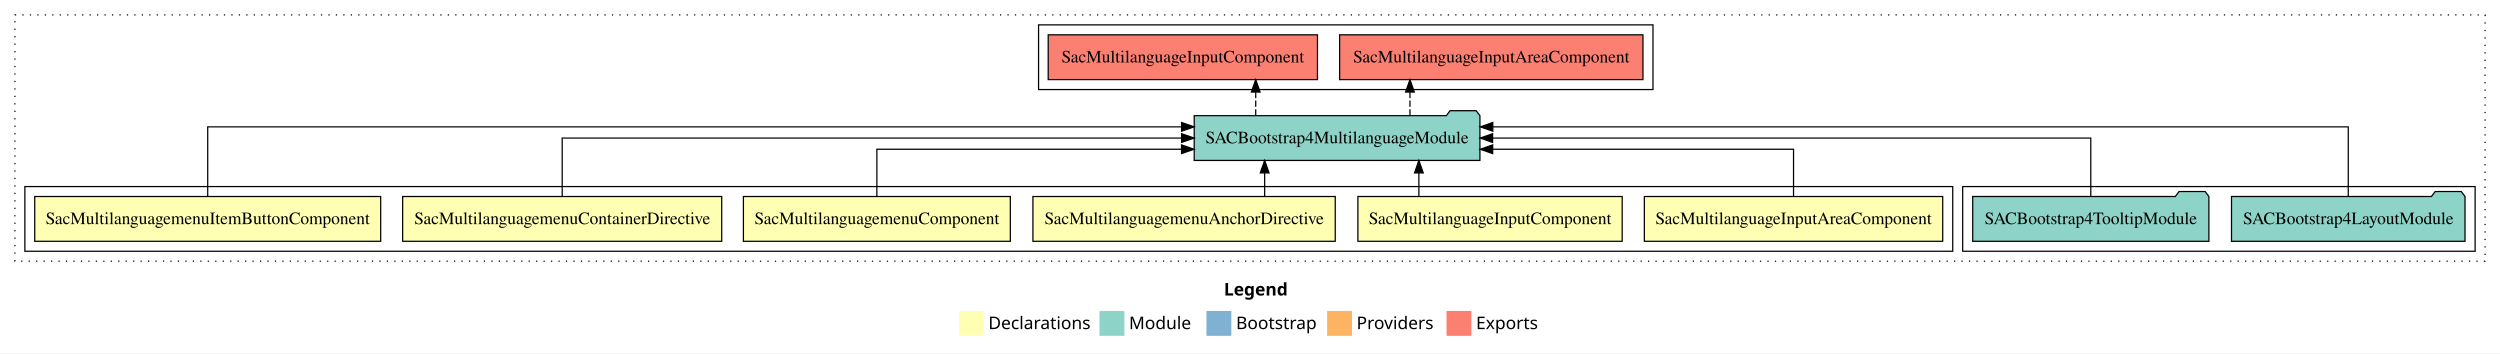
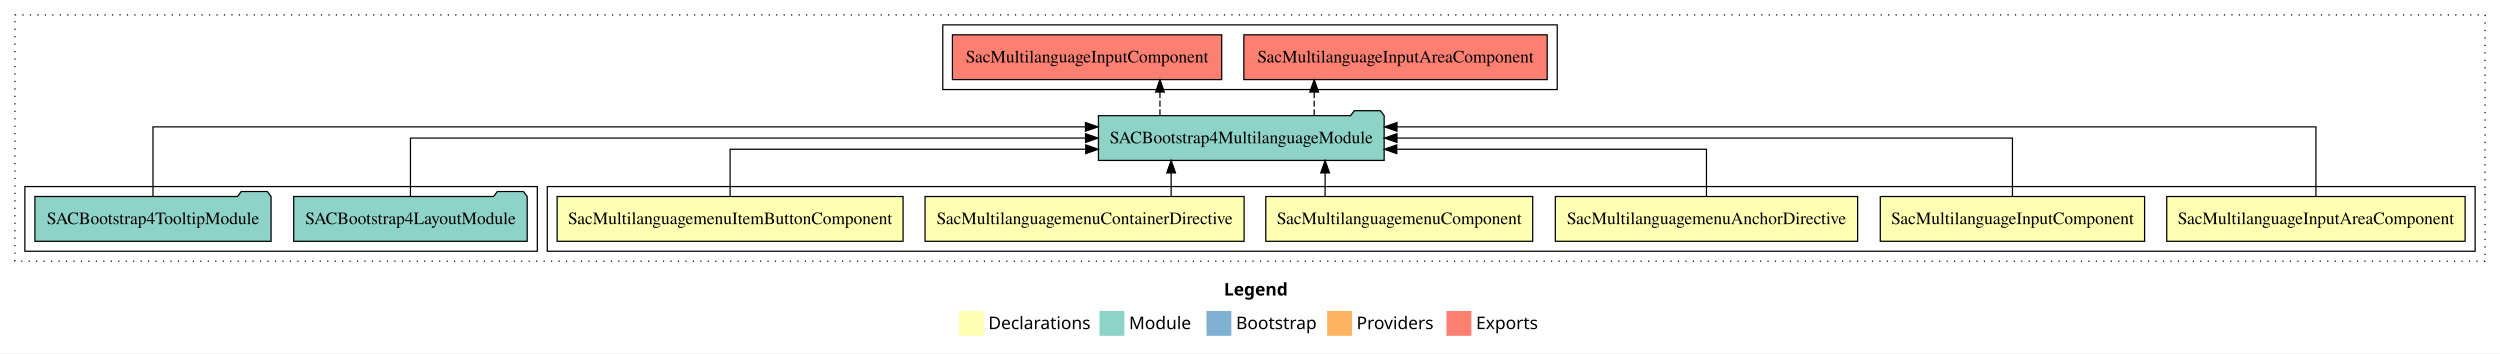
<svg xmlns="http://www.w3.org/2000/svg" width="2010pt" height="284pt" viewBox="0.00 0.00 2010.00 284.00">
  <g id="graph0" class="graph" transform="scale(1 1) rotate(0) translate(4 280)">
    <polygon fill="white" stroke="transparent" points="-4,4 -4,-280 2006,-280 2006,4 -4,4" />
    <text text-anchor="start" x="980.01" y="-42.4" font-family="Times-12" font-weight="bold" font-size="14.00">Legend</text>
    <polygon fill="#ffffb3" stroke="transparent" points="767,-10 767,-30 787,-30 787,-10 767,-10" />
    <text text-anchor="start" x="790.63" y="-15.4" font-family="Times-12" font-size="14.00">  Declarations</text>
    <polygon fill="#8dd3c7" stroke="transparent" points="880,-10 880,-30 900,-30 900,-10 880,-10" />
    <text text-anchor="start" x="903.73" y="-15.4" font-family="Times-12" font-size="14.00">  Module</text>
    <polygon fill="#80b1d3" stroke="transparent" points="966,-10 966,-30 986,-30 986,-10 966,-10" />
    <text text-anchor="start" x="989.78" y="-15.4" font-family="Times-12" font-size="14.00">  Bootstrap</text>
    <polygon fill="#fdb462" stroke="transparent" points="1063,-10 1063,-30 1083,-30 1083,-10 1063,-10" />
    <text text-anchor="start" x="1086.67" y="-15.4" font-family="Times-12" font-size="14.00">  Providers</text>
    <polygon fill="#fb8072" stroke="transparent" points="1159,-10 1159,-30 1179,-30 1179,-10 1159,-10" />
    <text text-anchor="start" x="1182.73" y="-15.4" font-family="Times-12" font-size="14.00">  Exports</text>
    <g id="clust1" class="cluster">
      <polygon fill="none" stroke="black" stroke-dasharray="1,5" points="8,-70 8,-268 1994,-268 1994,-70 8,-70" />
    </g>
-     <g id="clust9" class="cluster">
-       <polygon fill="none" stroke="black" points="1574,-78 1574,-130 1986,-130 1986,-78 1574,-78" />
-     </g>
    <g id="clust2" class="cluster">
-       <polygon fill="none" stroke="black" points="16,-78 16,-130 1566,-130 1566,-78 16,-78" />
+       <polygon fill="none" stroke="black" points="436,-78 436,-130 1986,-130 1986,-78 436,-78" />
    </g>
    <g id="clust10" class="cluster">
-       <polygon fill="none" stroke="black" points="831,-208 831,-260 1325,-260 1325,-208 831,-208" />
+       <polygon fill="none" stroke="black" points="754,-208 754,-260 1248,-260 1248,-208 754,-208" />
+     </g>
+     <g id="clust9" class="cluster">
+       <polygon fill="none" stroke="black" points="16,-78 16,-130 428,-130 428,-78 16,-78" />
    </g>
    <g id="node1" class="node">
-       <polygon fill="#ffffb3" stroke="black" points="1557.94,-122 1318.06,-122 1318.06,-86 1557.94,-86 1557.94,-122" />
-       <text text-anchor="middle" x="1438" y="-99.8" font-family="Times,serif" font-size="14.00">SacMultilanguageInputAreaComponent</text>
+       <polygon fill="#ffffb3" stroke="black" points="1977.94,-122 1738.06,-122 1738.06,-86 1977.94,-86 1977.94,-122" />
+       <text text-anchor="middle" x="1858" y="-99.8" font-family="Times,serif" font-size="14.00">SacMultilanguageInputAreaComponent</text>
    </g>
    <g id="node7" class="node">
-       <polygon fill="#8dd3c7" stroke="black" points="1185.86,-187 1182.86,-191 1161.86,-191 1158.86,-187 956.14,-187 956.14,-151 1185.86,-151 1185.86,-187" />
-       <text text-anchor="middle" x="1071" y="-164.8" font-family="Times,serif" font-size="14.00">SACBootstrap4MultilanguageModule</text>
+       <polygon fill="#8dd3c7" stroke="black" points="1108.86,-187 1105.86,-191 1084.86,-191 1081.86,-187 879.14,-187 879.14,-151 1108.86,-151 1108.86,-187" />
+       <text text-anchor="middle" x="994" y="-164.8" font-family="Times,serif" font-size="14.00">SACBootstrap4MultilanguageModule</text>
    </g>
    <g id="edge1" class="edge">
-       <path fill="none" stroke="black" d="M1438,-122.03C1438,-138.4 1438,-160 1438,-160 1438,-160 1196.11,-160 1196.11,-160" />
-       <polygon fill="black" stroke="black" points="1196.11,-156.5 1186.11,-160 1196.11,-163.5 1196.11,-156.5" />
+       <path fill="none" stroke="black" d="M1858,-122.29C1858,-144.21 1858,-178 1858,-178 1858,-178 1119.18,-178 1119.18,-178" />
+       <polygon fill="black" stroke="black" points="1119.18,-174.5 1109.18,-178 1119.18,-181.5 1119.18,-174.5" />
    </g>
    <g id="node2" class="node">
-       <polygon fill="#ffffb3" stroke="black" points="1300.25,-122 1087.75,-122 1087.75,-86 1300.25,-86 1300.25,-122" />
-       <text text-anchor="middle" x="1194" y="-99.8" font-family="Times,serif" font-size="14.00">SacMultilanguageInputComponent</text>
+       <polygon fill="#ffffb3" stroke="black" points="1720.25,-122 1507.75,-122 1507.75,-86 1720.25,-86 1720.25,-122" />
+       <text text-anchor="middle" x="1614" y="-99.8" font-family="Times,serif" font-size="14.00">SacMultilanguageInputComponent</text>
    </g>
    <g id="edge2" class="edge">
-       <path fill="none" stroke="black" d="M1136.78,-122.11C1136.78,-122.11 1136.78,-140.99 1136.78,-140.99" />
-       <polygon fill="black" stroke="black" points="1133.28,-140.99 1136.78,-150.99 1140.28,-140.99 1133.28,-140.99" />
+       <path fill="none" stroke="black" d="M1614,-122.11C1614,-141.34 1614,-169 1614,-169 1614,-169 1119.16,-169 1119.16,-169" />
+       <polygon fill="black" stroke="black" points="1119.16,-165.5 1109.16,-169 1119.16,-172.5 1119.16,-165.5" />
    </g>
    <g id="node3" class="node">
-       <polygon fill="#ffffb3" stroke="black" points="1069.53,-122 826.47,-122 826.47,-86 1069.53,-86 1069.53,-122" />
-       <text text-anchor="middle" x="948" y="-99.8" font-family="Times,serif" font-size="14.00">SacMultilanguagemenuAnchorDirective</text>
+       <polygon fill="#ffffb3" stroke="black" points="1489.53,-122 1246.47,-122 1246.47,-86 1489.53,-86 1489.53,-122" />
+       <text text-anchor="middle" x="1368" y="-99.8" font-family="Times,serif" font-size="14.00">SacMultilanguagemenuAnchorDirective</text>
    </g>
    <g id="edge3" class="edge">
-       <path fill="none" stroke="black" d="M1012.79,-122.11C1012.79,-122.11 1012.79,-140.99 1012.79,-140.99" />
-       <polygon fill="black" stroke="black" points="1009.29,-140.99 1012.79,-150.99 1016.29,-140.99 1009.29,-140.99" />
+       <path fill="none" stroke="black" d="M1368,-122.03C1368,-138.4 1368,-160 1368,-160 1368,-160 1119.01,-160 1119.01,-160" />
+       <polygon fill="black" stroke="black" points="1119.01,-156.5 1109.01,-160 1119.01,-163.5 1119.01,-156.5" />
    </g>
    <g id="node4" class="node">
-       <polygon fill="#ffffb3" stroke="black" points="808.3,-122 593.7,-122 593.7,-86 808.3,-86 808.3,-122" />
-       <text text-anchor="middle" x="701" y="-99.8" font-family="Times,serif" font-size="14.00">SacMultilanguagemenuComponent</text>
+       <polygon fill="#ffffb3" stroke="black" points="1228.3,-122 1013.7,-122 1013.7,-86 1228.3,-86 1228.3,-122" />
+       <text text-anchor="middle" x="1121" y="-99.8" font-family="Times,serif" font-size="14.00">SacMultilanguagemenuComponent</text>
    </g>
    <g id="edge4" class="edge">
-       <path fill="none" stroke="black" d="M701,-122.03C701,-138.4 701,-160 701,-160 701,-160 945.96,-160 945.96,-160" />
-       <polygon fill="black" stroke="black" points="945.96,-163.5 955.96,-160 945.96,-156.5 945.96,-163.5" />
+       <path fill="none" stroke="black" d="M1061.39,-122.11C1061.39,-122.11 1061.39,-140.99 1061.39,-140.99" />
+       <polygon fill="black" stroke="black" points="1057.89,-140.99 1061.39,-150.99 1064.89,-140.99 1057.89,-140.99" />
    </g>
    <g id="node5" class="node">
-       <polygon fill="#ffffb3" stroke="black" points="576.26,-122 319.74,-122 319.74,-86 576.26,-86 576.26,-122" />
-       <text text-anchor="middle" x="448" y="-99.8" font-family="Times,serif" font-size="14.00">SacMultilanguagemenuContainerDirective</text>
+       <polygon fill="#ffffb3" stroke="black" points="996.26,-122 739.74,-122 739.74,-86 996.26,-86 996.26,-122" />
+       <text text-anchor="middle" x="868" y="-99.8" font-family="Times,serif" font-size="14.00">SacMultilanguagemenuContainerDirective</text>
    </g>
    <g id="edge5" class="edge">
-       <path fill="none" stroke="black" d="M448,-122.11C448,-141.34 448,-169 448,-169 448,-169 946.01,-169 946.01,-169" />
-       <polygon fill="black" stroke="black" points="946.01,-172.5 956.01,-169 946.01,-165.5 946.01,-172.5" />
+       <path fill="none" stroke="black" d="M937.6,-122.11C937.6,-122.11 937.6,-140.99 937.6,-140.99" />
+       <polygon fill="black" stroke="black" points="934.1,-140.99 937.6,-150.99 941.1,-140.99 934.1,-140.99" />
    </g>
    <g id="node6" class="node">
-       <polygon fill="#ffffb3" stroke="black" points="302.07,-122 23.93,-122 23.93,-86 302.07,-86 302.07,-122" />
-       <text text-anchor="middle" x="163" y="-99.8" font-family="Times,serif" font-size="14.00">SacMultilanguagemenuItemButtonComponent</text>
+       <polygon fill="#ffffb3" stroke="black" points="722.07,-122 443.93,-122 443.93,-86 722.07,-86 722.07,-122" />
+       <text text-anchor="middle" x="583" y="-99.8" font-family="Times,serif" font-size="14.00">SacMultilanguagemenuItemButtonComponent</text>
    </g>
    <g id="edge6" class="edge">
-       <path fill="none" stroke="black" d="M163,-122.29C163,-144.21 163,-178 163,-178 163,-178 946,-178 946,-178" />
-       <polygon fill="black" stroke="black" points="946,-181.5 956,-178 946,-174.5 946,-181.5" />
+       <path fill="none" stroke="black" d="M583,-122.03C583,-138.4 583,-160 583,-160 583,-160 868.97,-160 868.97,-160" />
+       <polygon fill="black" stroke="black" points="868.97,-163.5 878.97,-160 868.97,-156.5 868.97,-163.5" />
    </g>
    <g id="node10" class="node">
-       <polygon fill="#fb8072" stroke="black" points="1316.94,-252 1073.06,-252 1073.06,-216 1316.94,-216 1316.94,-252" />
-       <text text-anchor="middle" x="1195" y="-229.8" font-family="Times,serif" font-size="14.00">SacMultilanguageInputAreaComponent </text>
+       <polygon fill="#fb8072" stroke="black" points="1239.94,-252 996.06,-252 996.06,-216 1239.94,-216 1239.94,-252" />
+       <text text-anchor="middle" x="1118" y="-229.8" font-family="Times,serif" font-size="14.00">SacMultilanguageInputAreaComponent </text>
    </g>
    <g id="edge9" class="edge">
-       <path fill="none" stroke="black" stroke-dasharray="5,2" d="M1129.61,-187.11C1129.61,-187.11 1129.61,-205.99 1129.61,-205.99" />
-       <polygon fill="black" stroke="black" points="1126.11,-205.99 1129.61,-215.99 1133.11,-205.99 1126.11,-205.99" />
+       <path fill="none" stroke="black" stroke-dasharray="5,2" d="M1052.61,-187.11C1052.61,-187.11 1052.61,-205.99 1052.61,-205.99" />
+       <polygon fill="black" stroke="black" points="1049.11,-205.99 1052.61,-215.99 1056.11,-205.99 1049.11,-205.99" />
    </g>
    <g id="node11" class="node">
-       <polygon fill="#fb8072" stroke="black" points="1055.25,-252 838.75,-252 838.75,-216 1055.25,-216 1055.25,-252" />
-       <text text-anchor="middle" x="947" y="-229.8" font-family="Times,serif" font-size="14.00">SacMultilanguageInputComponent </text>
+       <polygon fill="#fb8072" stroke="black" points="978.25,-252 761.75,-252 761.75,-216 978.25,-216 978.25,-252" />
+       <text text-anchor="middle" x="870" y="-229.8" font-family="Times,serif" font-size="14.00">SacMultilanguageInputComponent </text>
    </g>
    <g id="edge10" class="edge">
-       <path fill="none" stroke="black" stroke-dasharray="5,2" d="M1005.6,-187.11C1005.6,-187.11 1005.6,-205.99 1005.6,-205.99" />
-       <polygon fill="black" stroke="black" points="1002.1,-205.99 1005.6,-215.99 1009.1,-205.99 1002.1,-205.99" />
+       <path fill="none" stroke="black" stroke-dasharray="5,2" d="M928.6,-187.11C928.6,-187.11 928.6,-205.99 928.6,-205.99" />
+       <polygon fill="black" stroke="black" points="925.1,-205.99 928.6,-215.99 932.1,-205.99 925.1,-205.99" />
    </g>
    <g id="node8" class="node">
-       <polygon fill="#8dd3c7" stroke="black" points="1977.87,-122 1974.87,-126 1953.87,-126 1950.87,-122 1790.13,-122 1790.13,-86 1977.87,-86 1977.87,-122" />
-       <text text-anchor="middle" x="1884" y="-99.8" font-family="Times,serif" font-size="14.00">SACBootstrap4LayoutModule</text>
+       <polygon fill="#8dd3c7" stroke="black" points="419.87,-122 416.87,-126 395.87,-126 392.87,-122 232.13,-122 232.13,-86 419.87,-86 419.87,-122" />
+       <text text-anchor="middle" x="326" y="-99.8" font-family="Times,serif" font-size="14.00">SACBootstrap4LayoutModule</text>
    </g>
    <g id="edge7" class="edge">
-       <path fill="none" stroke="black" d="M1884,-122.29C1884,-144.21 1884,-178 1884,-178 1884,-178 1196.19,-178 1196.19,-178" />
-       <polygon fill="black" stroke="black" points="1196.19,-174.5 1186.19,-178 1196.19,-181.5 1196.19,-174.5" />
+       <path fill="none" stroke="black" d="M326,-122.11C326,-141.34 326,-169 326,-169 326,-169 868.79,-169 868.79,-169" />
+       <polygon fill="black" stroke="black" points="868.79,-172.5 878.79,-169 868.79,-165.5 868.79,-172.5" />
    </g>
    <g id="node9" class="node">
-       <polygon fill="#8dd3c7" stroke="black" points="1771.94,-122 1768.94,-126 1747.94,-126 1744.94,-122 1582.06,-122 1582.06,-86 1771.94,-86 1771.94,-122" />
-       <text text-anchor="middle" x="1677" y="-99.8" font-family="Times,serif" font-size="14.00">SACBootstrap4TooltipModule</text>
+       <polygon fill="#8dd3c7" stroke="black" points="213.94,-122 210.94,-126 189.94,-126 186.94,-122 24.06,-122 24.06,-86 213.94,-86 213.94,-122" />
+       <text text-anchor="middle" x="119" y="-99.8" font-family="Times,serif" font-size="14.00">SACBootstrap4TooltipModule</text>
    </g>
    <g id="edge8" class="edge">
-       <path fill="none" stroke="black" d="M1677,-122.11C1677,-141.34 1677,-169 1677,-169 1677,-169 1196.05,-169 1196.05,-169" />
-       <polygon fill="black" stroke="black" points="1196.05,-165.5 1186.05,-169 1196.05,-172.5 1196.05,-165.5" />
+       <path fill="none" stroke="black" d="M119,-122.29C119,-144.21 119,-178 119,-178 119,-178 868.71,-178 868.71,-178" />
+       <polygon fill="black" stroke="black" points="868.71,-181.5 878.71,-178 868.71,-174.5 868.71,-181.5" />
    </g>
  </g>
</svg>
